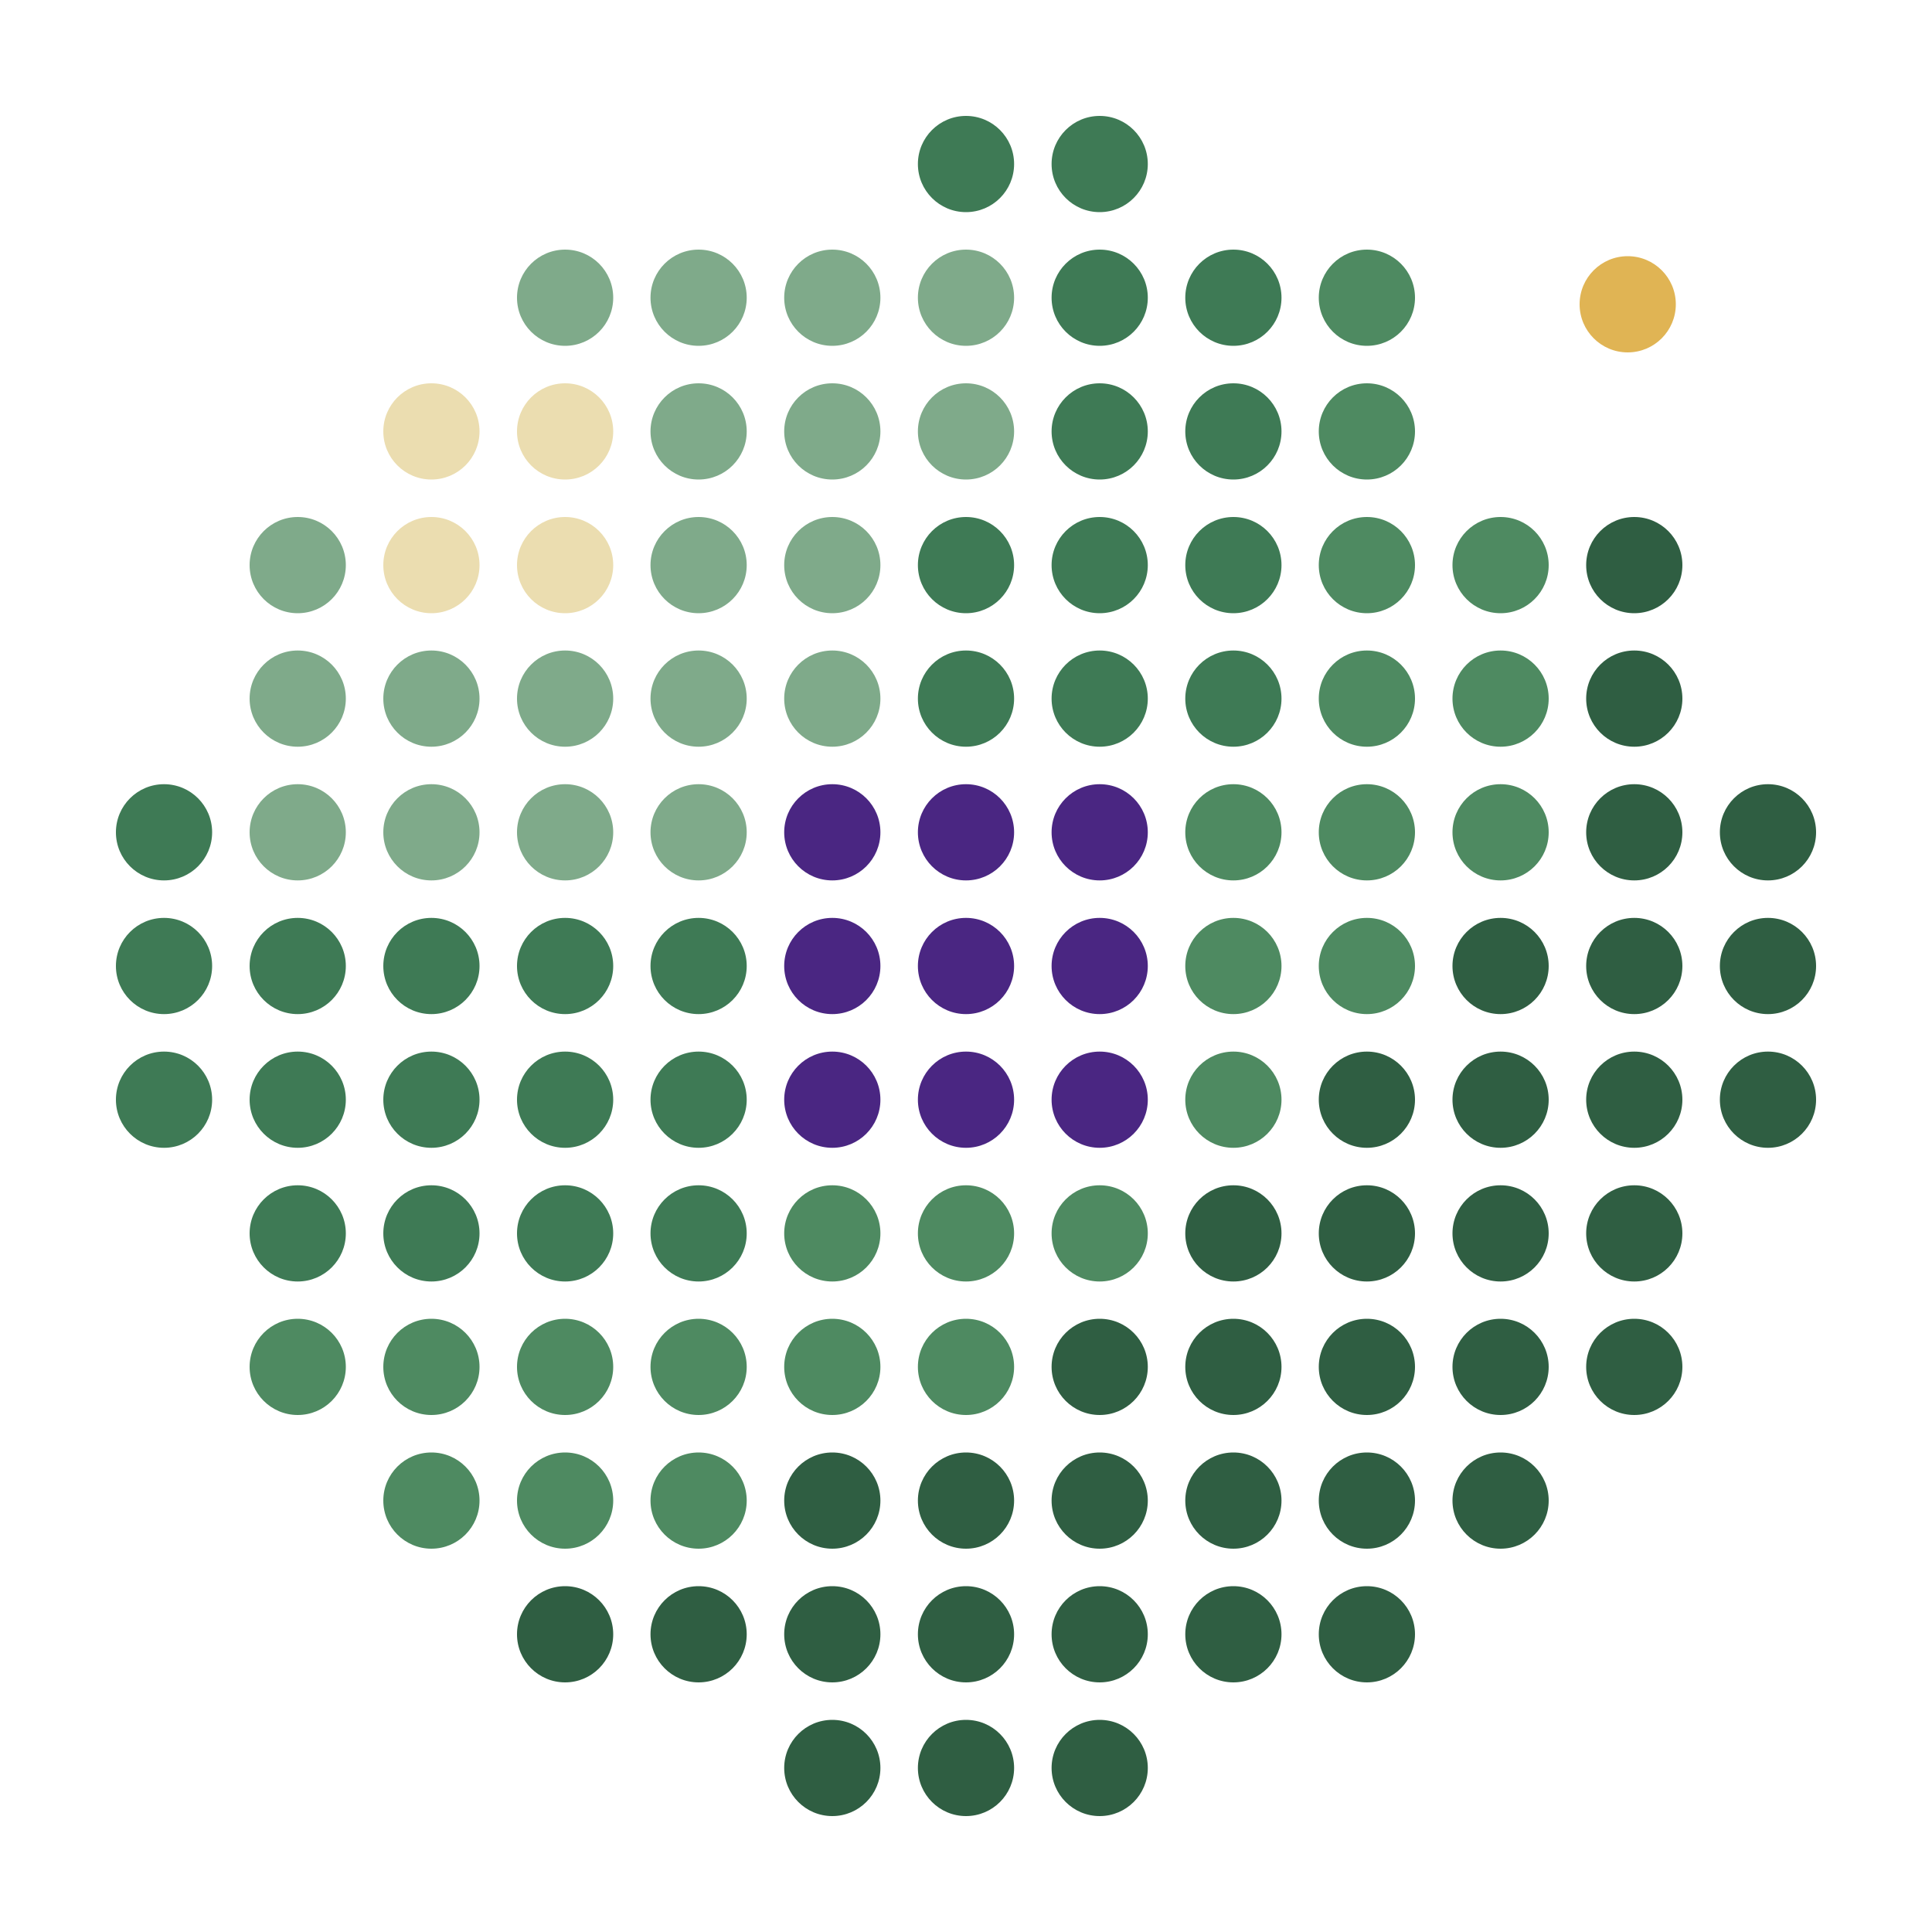
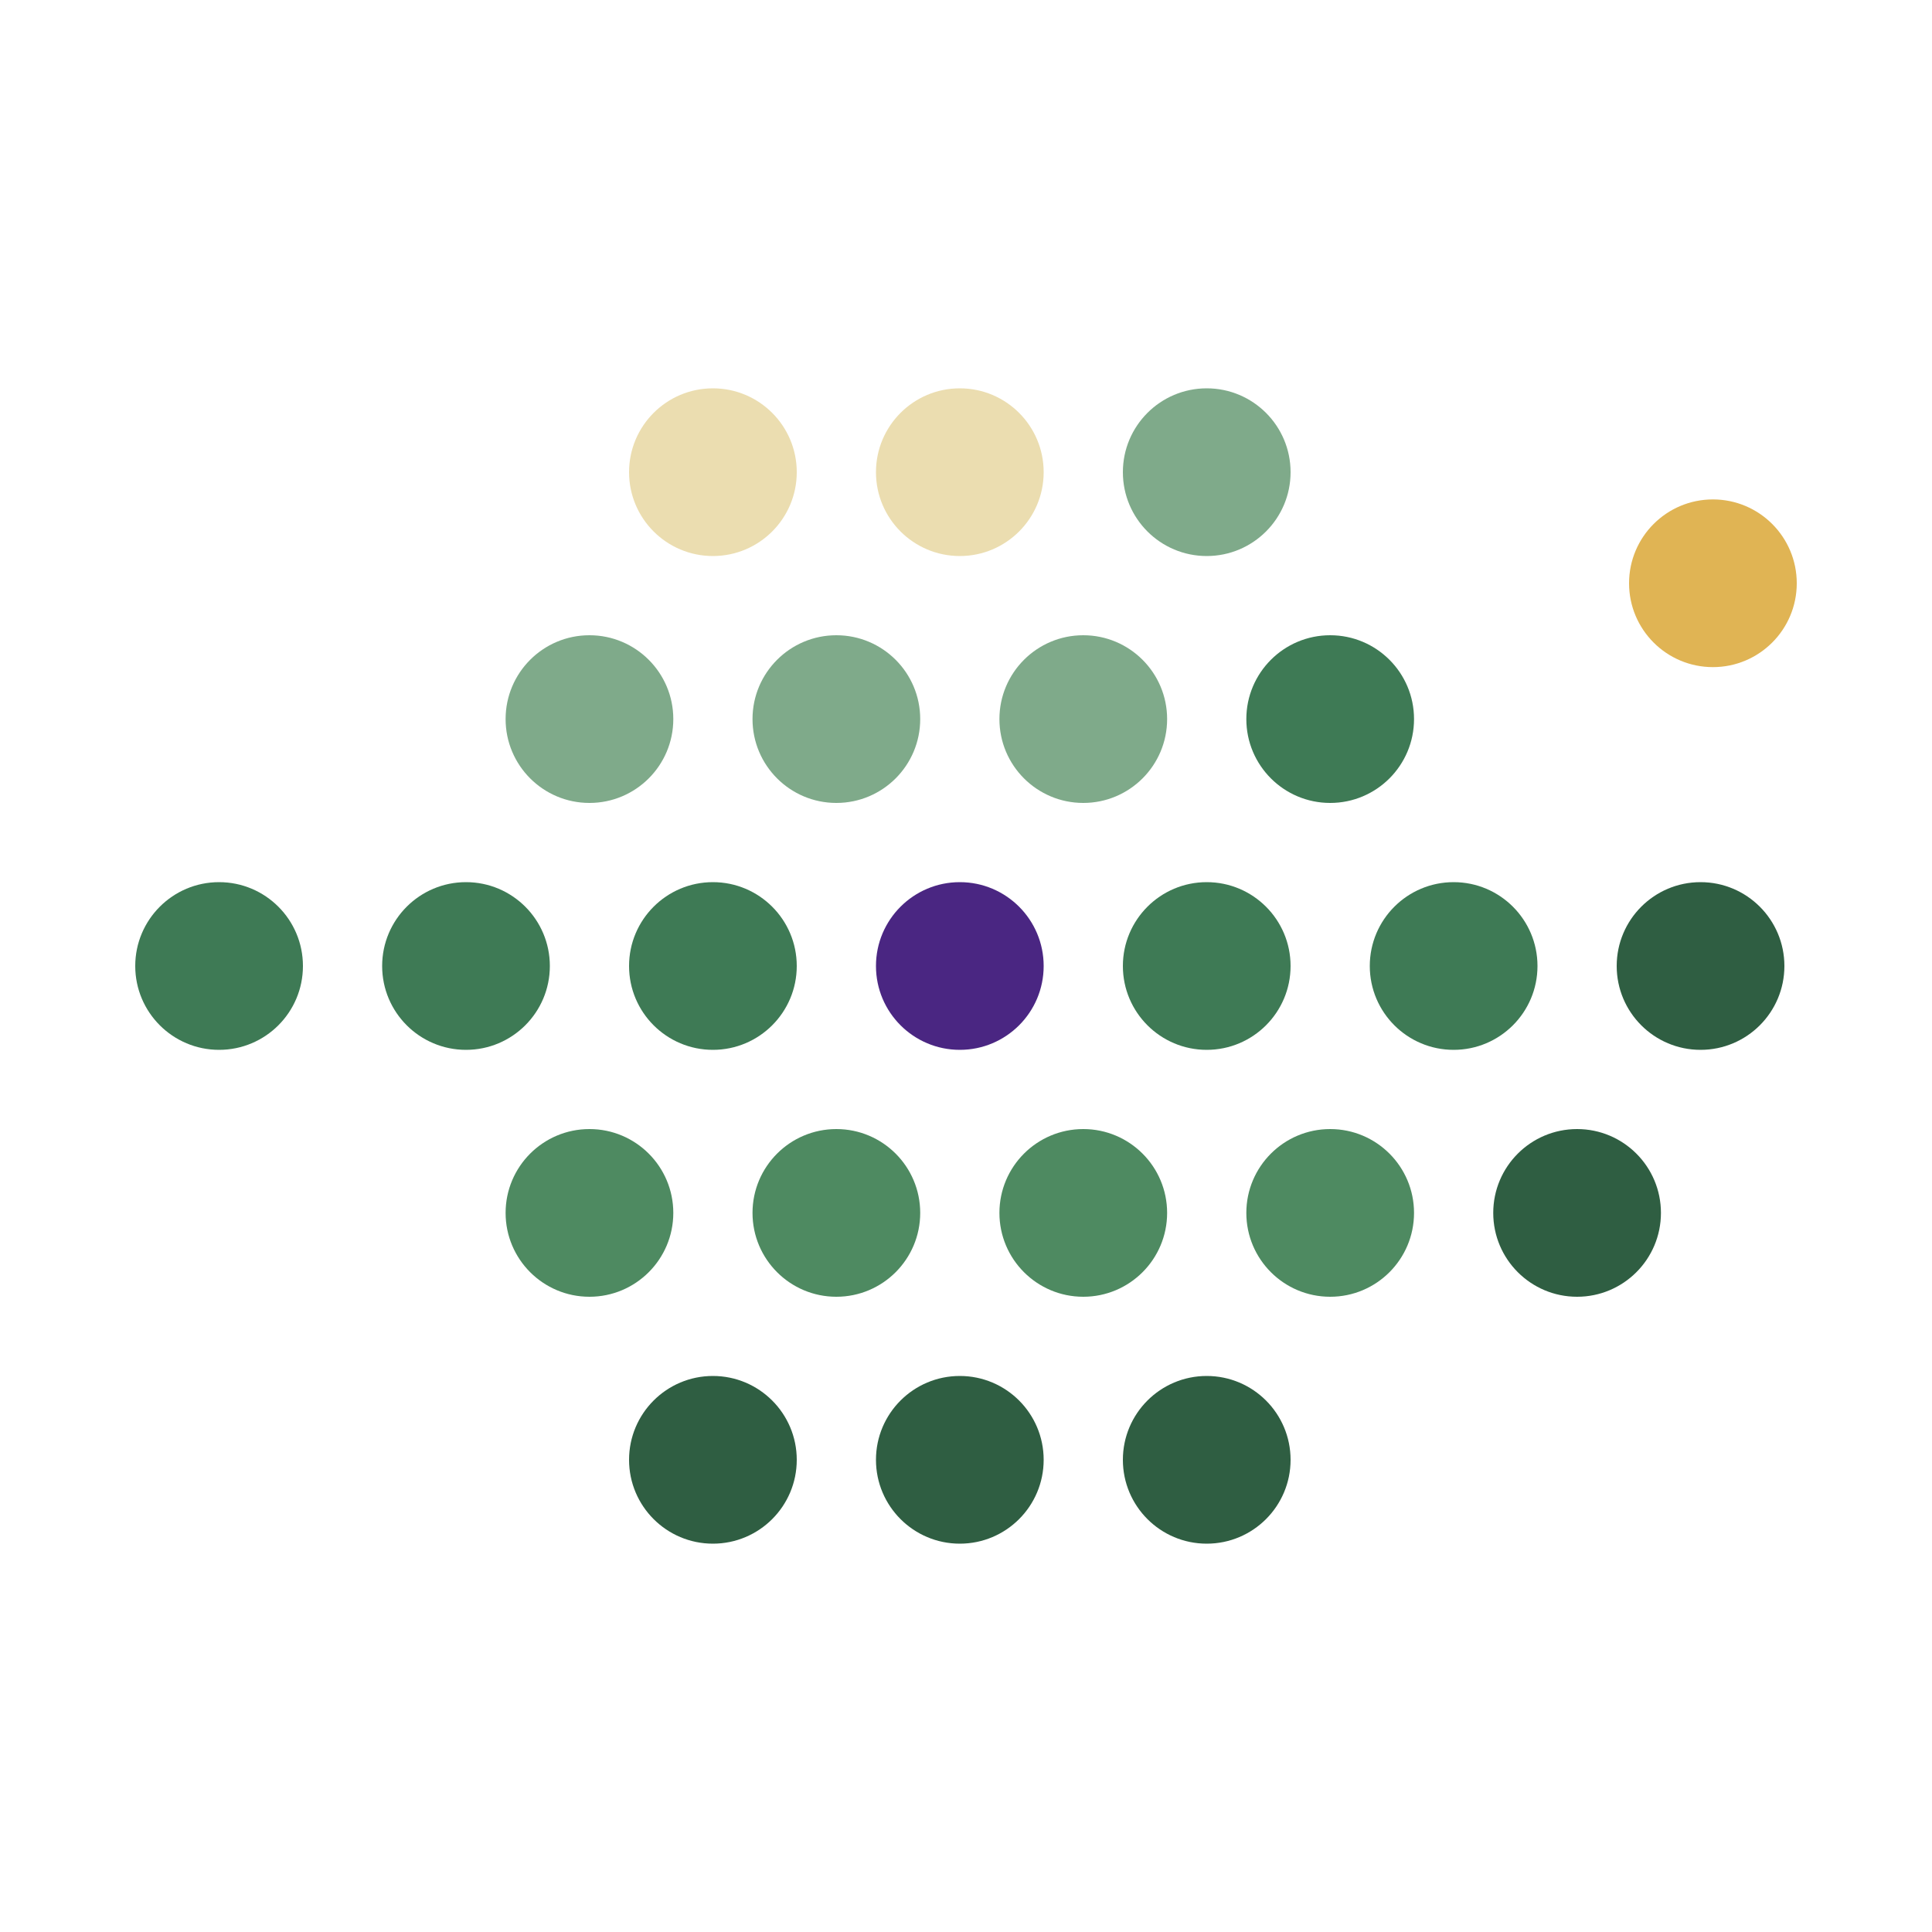
<svg xmlns="http://www.w3.org/2000/svg" viewBox="0 0 100 100" role="img" aria-label="إيلان دول | EILAN DOLL">
-   <circle cx="50.00" cy="8.49" r="2.49" fill="#3E7A55" />
-   <circle cx="56.92" cy="8.49" r="2.49" fill="#3E7A55" />
-   <circle cx="29.25" cy="15.41" r="2.49" fill="#7FAA8A" />
-   <circle cx="36.16" cy="15.41" r="2.49" fill="#7FAA8A" />
-   <circle cx="43.08" cy="15.41" r="2.49" fill="#7FAA8A" />
-   <circle cx="50.00" cy="15.41" r="2.49" fill="#7FAA8A" />
-   <circle cx="56.92" cy="15.41" r="2.49" fill="#3E7A55" />
-   <circle cx="63.84" cy="15.41" r="2.49" fill="#3E7A55" />
-   <circle cx="70.75" cy="15.41" r="2.49" fill="#4E8A61" />
-   <circle cx="22.33" cy="22.33" r="2.49" fill="#EBDDB0" />
-   <circle cx="29.25" cy="22.33" r="2.49" fill="#EBDDB0" />
-   <circle cx="36.16" cy="22.33" r="2.49" fill="#7FAA8A" />
-   <circle cx="43.08" cy="22.33" r="2.49" fill="#7FAA8A" />
-   <circle cx="50.00" cy="22.33" r="2.49" fill="#7FAA8A" />
-   <circle cx="56.92" cy="22.33" r="2.49" fill="#3E7A55" />
-   <circle cx="63.84" cy="22.33" r="2.49" fill="#3E7A55" />
-   <circle cx="70.75" cy="22.33" r="2.49" fill="#4E8A61" />
-   <circle cx="15.41" cy="29.25" r="2.49" fill="#7FAA8A" />
-   <circle cx="22.33" cy="29.25" r="2.49" fill="#EBDDB0" />
-   <circle cx="29.25" cy="29.25" r="2.49" fill="#EBDDB0" />
-   <circle cx="36.16" cy="29.25" r="2.49" fill="#7FAA8A" />
-   <circle cx="43.08" cy="29.25" r="2.49" fill="#7FAA8A" />
-   <circle cx="50.00" cy="29.25" r="2.49" fill="#3E7A55" />
-   <circle cx="56.92" cy="29.25" r="2.49" fill="#3E7A55" />
-   <circle cx="63.84" cy="29.25" r="2.49" fill="#3E7A55" />
-   <circle cx="70.75" cy="29.25" r="2.49" fill="#4E8A61" />
-   <circle cx="77.67" cy="29.25" r="2.49" fill="#4E8A61" />
-   <circle cx="84.59" cy="29.25" r="2.49" fill="#2F5E42" />
-   <circle cx="15.41" cy="36.16" r="2.49" fill="#7FAA8A" />
-   <circle cx="22.33" cy="36.16" r="2.49" fill="#7FAA8A" />
-   <circle cx="29.25" cy="36.16" r="2.49" fill="#7FAA8A" />
-   <circle cx="36.16" cy="36.16" r="2.49" fill="#7FAA8A" />
-   <circle cx="43.08" cy="36.16" r="2.49" fill="#7FAA8A" />
-   <circle cx="50.00" cy="36.16" r="2.49" fill="#3E7A55" />
-   <circle cx="56.92" cy="36.16" r="2.49" fill="#3E7A55" />
-   <circle cx="63.84" cy="36.16" r="2.49" fill="#3E7A55" />
-   <circle cx="70.75" cy="36.16" r="2.49" fill="#4E8A61" />
-   <circle cx="77.67" cy="36.16" r="2.49" fill="#4E8A61" />
-   <circle cx="84.59" cy="36.16" r="2.49" fill="#2F5E42" />
-   <circle cx="8.49" cy="43.08" r="2.49" fill="#3E7A55" />
-   <circle cx="15.41" cy="43.08" r="2.49" fill="#7FAA8A" />
-   <circle cx="22.33" cy="43.08" r="2.49" fill="#7FAA8A" />
-   <circle cx="29.25" cy="43.08" r="2.49" fill="#7FAA8A" />
-   <circle cx="36.16" cy="43.08" r="2.49" fill="#7FAA8A" />
-   <circle cx="43.08" cy="43.08" r="2.49" fill="#4A2682" />
-   <circle cx="50.00" cy="43.08" r="2.49" fill="#4A2682" />
-   <circle cx="56.92" cy="43.08" r="2.49" fill="#4A2682" />
-   <circle cx="63.84" cy="43.08" r="2.49" fill="#4E8A61" />
-   <circle cx="70.75" cy="43.08" r="2.49" fill="#4E8A61" />
-   <circle cx="77.67" cy="43.08" r="2.49" fill="#4E8A61" />
-   <circle cx="84.59" cy="43.08" r="2.49" fill="#2F5E42" />
-   <circle cx="91.51" cy="43.08" r="2.49" fill="#2F5E42" />
-   <circle cx="8.49" cy="50.00" r="2.49" fill="#3E7A55" />
-   <circle cx="15.41" cy="50.00" r="2.49" fill="#3E7A55" />
-   <circle cx="22.33" cy="50.00" r="2.49" fill="#3E7A55" />
-   <circle cx="29.25" cy="50.00" r="2.49" fill="#3E7A55" />
-   <circle cx="36.16" cy="50.00" r="2.49" fill="#3E7A55" />
-   <circle cx="43.08" cy="50.00" r="2.49" fill="#4A2682" />
-   <circle cx="50.00" cy="50.00" r="2.49" fill="#4A2682" />
-   <circle cx="56.92" cy="50.00" r="2.49" fill="#4A2682" />
-   <circle cx="63.84" cy="50.00" r="2.49" fill="#4E8A61" />
-   <circle cx="70.75" cy="50.00" r="2.49" fill="#4E8A61" />
-   <circle cx="77.67" cy="50.00" r="2.49" fill="#2F5E42" />
-   <circle cx="84.59" cy="50.00" r="2.49" fill="#2F5E42" />
-   <circle cx="91.51" cy="50.00" r="2.49" fill="#2F5E42" />
-   <circle cx="8.49" cy="56.92" r="2.49" fill="#3E7A55" />
-   <circle cx="15.41" cy="56.92" r="2.49" fill="#3E7A55" />
-   <circle cx="22.33" cy="56.92" r="2.49" fill="#3E7A55" />
-   <circle cx="29.25" cy="56.92" r="2.49" fill="#3E7A55" />
-   <circle cx="36.16" cy="56.92" r="2.49" fill="#3E7A55" />
-   <circle cx="43.08" cy="56.92" r="2.49" fill="#4A2682" />
-   <circle cx="50.00" cy="56.92" r="2.49" fill="#4A2682" />
-   <circle cx="56.92" cy="56.92" r="2.49" fill="#4A2682" />
-   <circle cx="63.84" cy="56.92" r="2.49" fill="#4E8A61" />
-   <circle cx="70.75" cy="56.92" r="2.49" fill="#2F5E42" />
-   <circle cx="77.67" cy="56.92" r="2.49" fill="#2F5E42" />
-   <circle cx="84.59" cy="56.92" r="2.49" fill="#2F5E42" />
-   <circle cx="91.51" cy="56.92" r="2.49" fill="#2F5E42" />
-   <circle cx="15.41" cy="63.84" r="2.49" fill="#3E7A55" />
-   <circle cx="22.33" cy="63.84" r="2.49" fill="#3E7A55" />
-   <circle cx="29.25" cy="63.84" r="2.49" fill="#3E7A55" />
-   <circle cx="36.16" cy="63.84" r="2.49" fill="#3E7A55" />
-   <circle cx="43.08" cy="63.84" r="2.49" fill="#4E8A61" />
-   <circle cx="50.00" cy="63.84" r="2.49" fill="#4E8A61" />
-   <circle cx="56.92" cy="63.84" r="2.49" fill="#4E8A61" />
-   <circle cx="63.84" cy="63.84" r="2.49" fill="#2F5E42" />
-   <circle cx="70.75" cy="63.84" r="2.49" fill="#2F5E42" />
-   <circle cx="77.67" cy="63.84" r="2.49" fill="#2F5E42" />
-   <circle cx="84.59" cy="63.84" r="2.49" fill="#2F5E42" />
-   <circle cx="15.41" cy="70.75" r="2.49" fill="#4E8A61" />
-   <circle cx="22.33" cy="70.75" r="2.49" fill="#4E8A61" />
-   <circle cx="29.25" cy="70.75" r="2.49" fill="#4E8A61" />
-   <circle cx="36.16" cy="70.75" r="2.49" fill="#4E8A61" />
-   <circle cx="43.08" cy="70.75" r="2.49" fill="#4E8A61" />
-   <circle cx="50.00" cy="70.75" r="2.49" fill="#4E8A61" />
-   <circle cx="56.92" cy="70.75" r="2.49" fill="#2F5E42" />
-   <circle cx="63.84" cy="70.75" r="2.49" fill="#2F5E42" />
-   <circle cx="70.75" cy="70.75" r="2.49" fill="#2F5E42" />
-   <circle cx="77.67" cy="70.75" r="2.49" fill="#2F5E42" />
-   <circle cx="84.59" cy="70.75" r="2.49" fill="#2F5E42" />
-   <circle cx="22.33" cy="77.67" r="2.49" fill="#4E8A61" />
-   <circle cx="29.25" cy="77.67" r="2.49" fill="#4E8A61" />
-   <circle cx="36.16" cy="77.67" r="2.49" fill="#4E8A61" />
-   <circle cx="43.08" cy="77.67" r="2.49" fill="#2F5E42" />
-   <circle cx="50.00" cy="77.67" r="2.49" fill="#2F5E42" />
-   <circle cx="56.92" cy="77.67" r="2.49" fill="#2F5E42" />
-   <circle cx="63.84" cy="77.67" r="2.49" fill="#2F5E42" />
-   <circle cx="70.75" cy="77.67" r="2.49" fill="#2F5E42" />
-   <circle cx="77.67" cy="77.67" r="2.49" fill="#2F5E42" />
-   <circle cx="29.25" cy="84.59" r="2.49" fill="#2F5E42" />
-   <circle cx="36.16" cy="84.59" r="2.49" fill="#2F5E42" />
-   <circle cx="43.08" cy="84.59" r="2.49" fill="#2F5E42" />
-   <circle cx="50.00" cy="84.59" r="2.49" fill="#2F5E42" />
-   <circle cx="56.92" cy="84.59" r="2.49" fill="#2F5E42" />
-   <circle cx="63.84" cy="84.59" r="2.49" fill="#2F5E42" />
-   <circle cx="70.75" cy="84.59" r="2.49" fill="#2F5E42" />
-   <circle cx="43.08" cy="91.51" r="2.49" fill="#2F5E42" />
-   <circle cx="50.00" cy="91.51" r="2.49" fill="#2F5E42" />
-   <circle cx="56.92" cy="91.51" r="2.49" fill="#2F5E42" />
-   <circle cx="84.25" cy="15.75" r="2.49" fill="#E0B454" />
+   <circle cx="36.90" cy="24.44" r="4.34" fill="#EBDDB0" />
+   <circle cx="49.68" cy="24.44" r="4.34" fill="#EBDDB0" />
+   <circle cx="62.46" cy="24.44" r="4.34" fill="#7FAA8A" />
+   <circle cx="30.51" cy="37.22" r="4.34" fill="#7FAA8A" />
+   <circle cx="43.29" cy="37.22" r="4.34" fill="#7FAA8A" />
+   <circle cx="56.07" cy="37.22" r="4.34" fill="#7FAA8A" />
+   <circle cx="68.85" cy="37.22" r="4.34" fill="#3E7A55" />
+   <circle cx="11.34" cy="50.00" r="4.34" fill="#3E7A55" />
+   <circle cx="24.12" cy="50.00" r="4.34" fill="#3E7A55" />
+   <circle cx="36.90" cy="50.00" r="4.34" fill="#3E7A55" />
+   <circle cx="49.68" cy="50.00" r="4.34" fill="#4A2682" />
+   <circle cx="62.46" cy="50.00" r="4.34" fill="#3E7A55" />
+   <circle cx="75.24" cy="50.00" r="4.34" fill="#3E7A55" />
+   <circle cx="88.02" cy="50.00" r="4.34" fill="#2F5E42" />
+   <circle cx="30.51" cy="62.78" r="4.34" fill="#4E8A61" />
+   <circle cx="43.29" cy="62.78" r="4.34" fill="#4E8A61" />
+   <circle cx="56.07" cy="62.78" r="4.34" fill="#4E8A61" />
+   <circle cx="68.85" cy="62.78" r="4.34" fill="#4E8A61" />
+   <circle cx="81.63" cy="62.78" r="4.34" fill="#2F5E42" />
+   <circle cx="36.90" cy="75.56" r="4.34" fill="#2F5E42" />
+   <circle cx="49.68" cy="75.56" r="4.34" fill="#2F5E42" />
+   <circle cx="62.46" cy="75.56" r="4.34" fill="#2F5E42" />
+   <circle cx="88.66" cy="30.19" r="4.34" fill="#E0B454" />
</svg>
